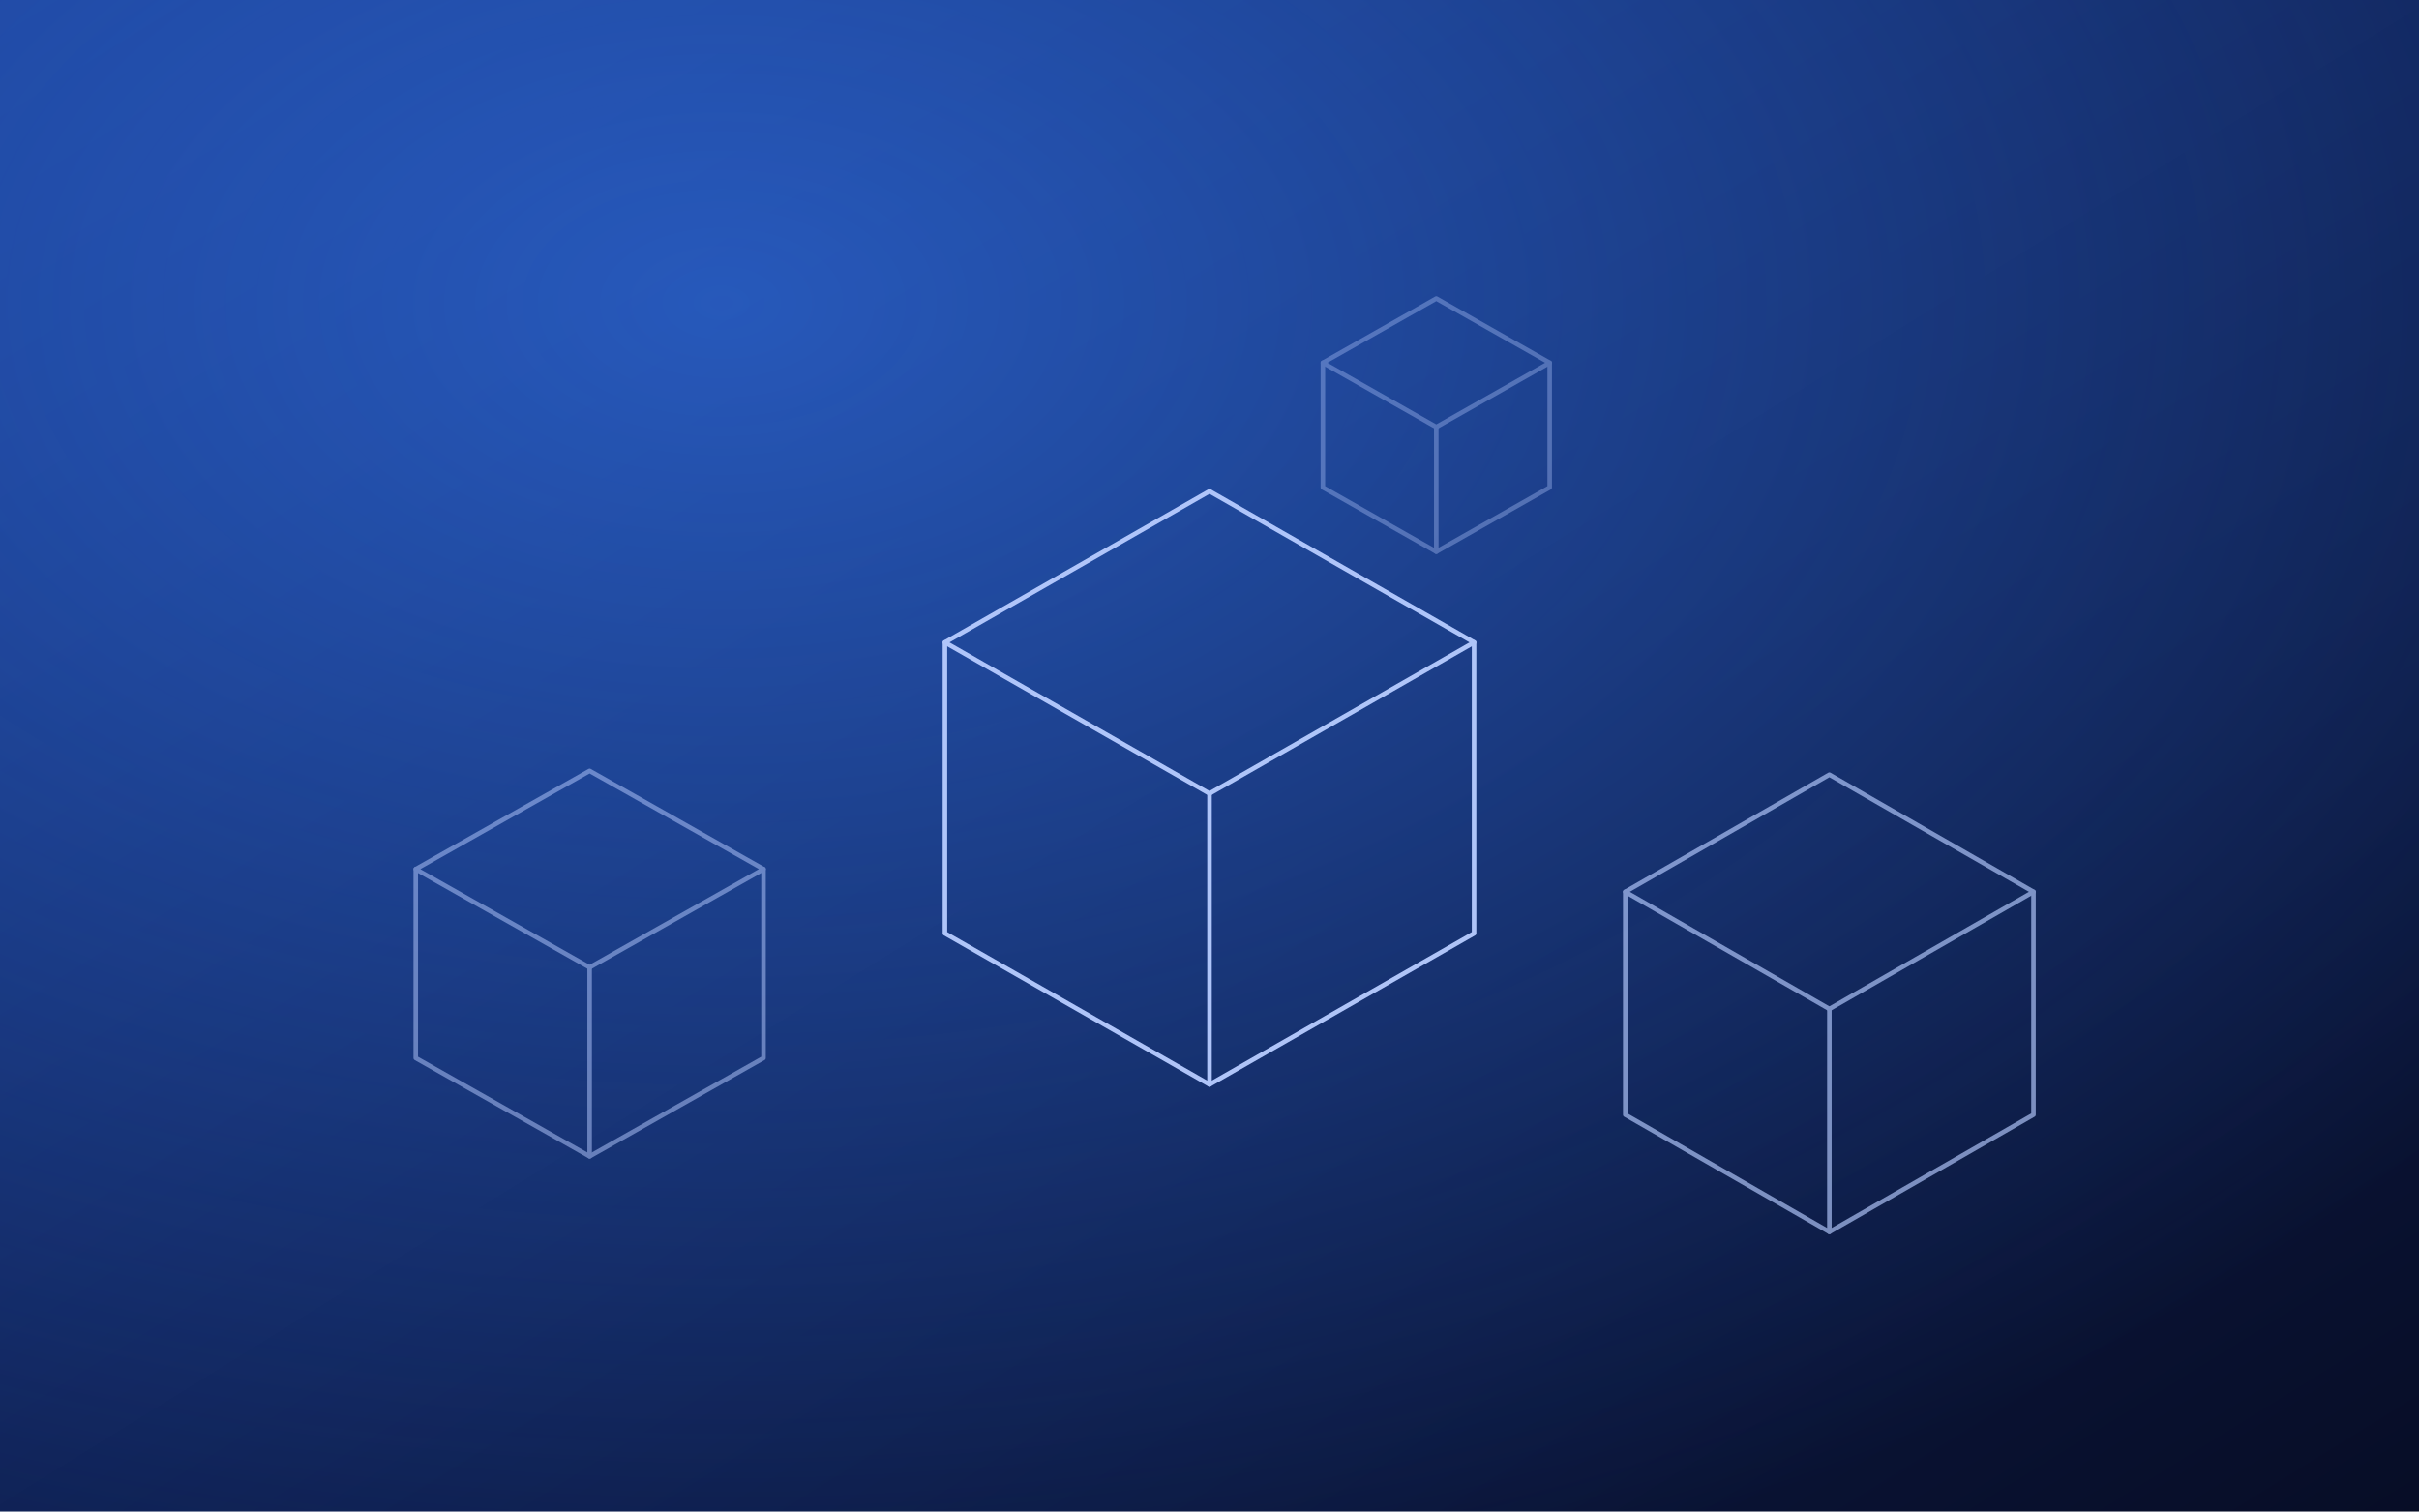
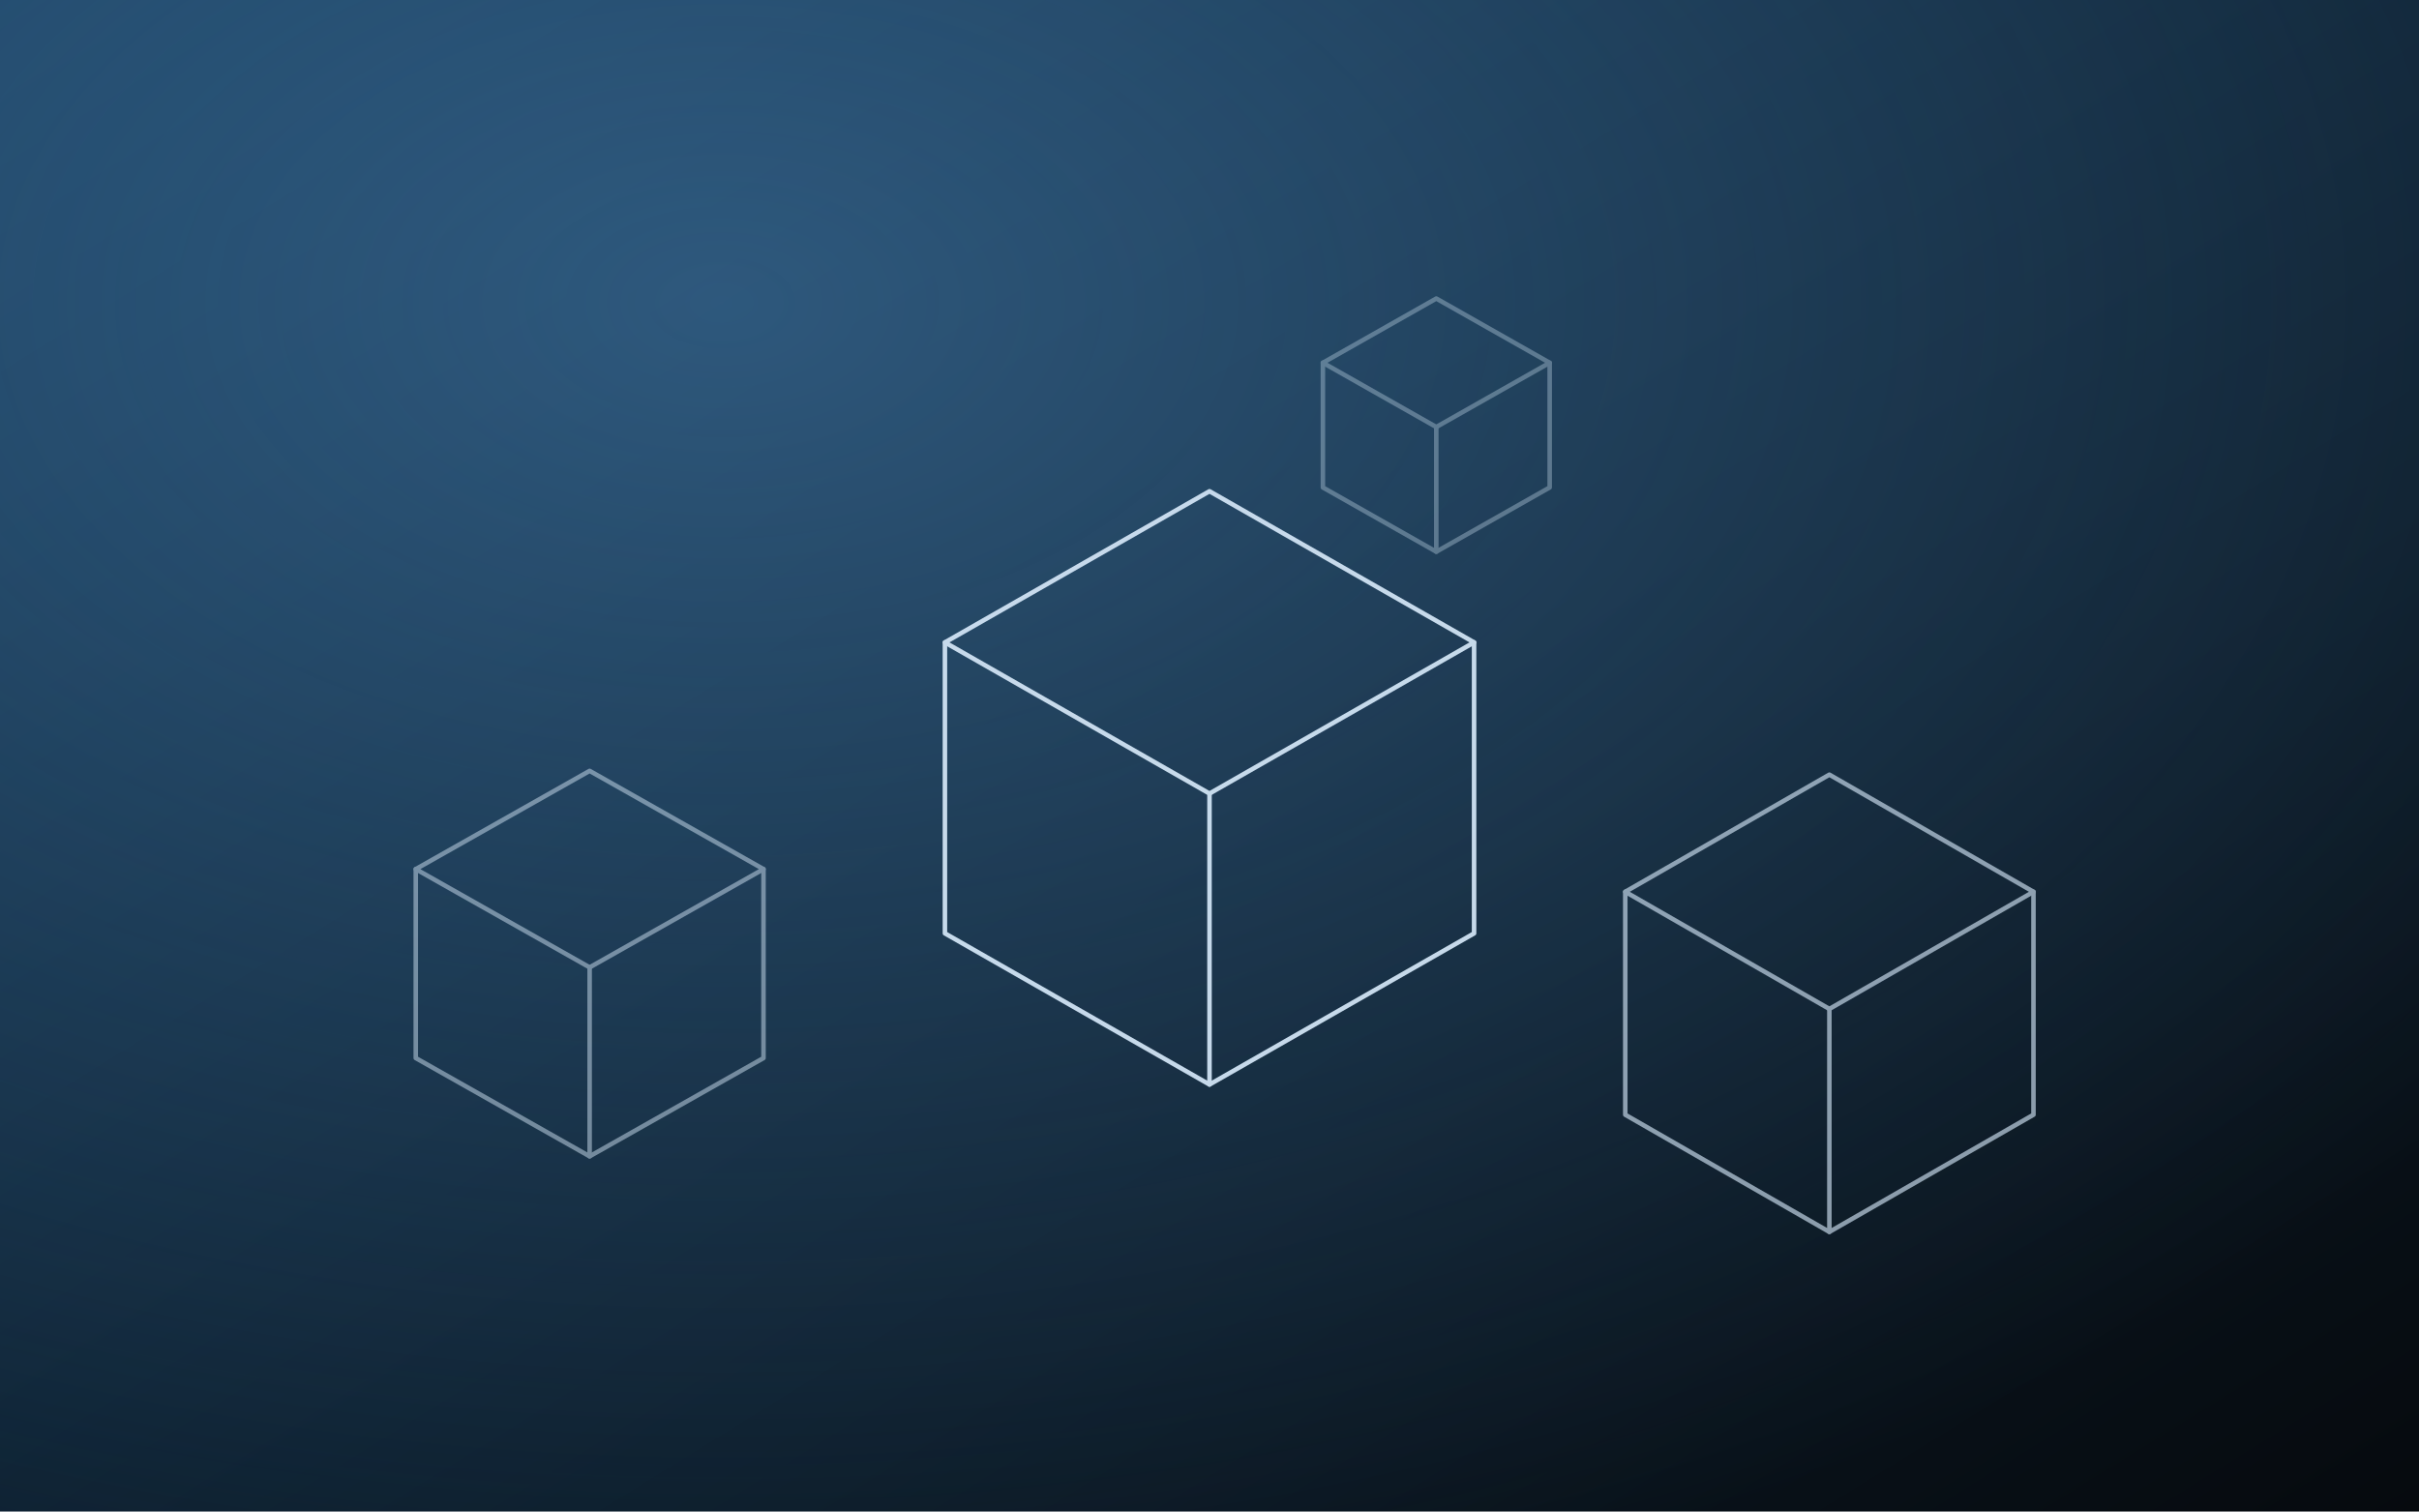
<svg xmlns="http://www.w3.org/2000/svg" viewBox="0 0 640 400" preserveAspectRatio="xMidYMid slice">
  <defs>
    <linearGradient id="g" x1="0" y1="0" x2="1" y2="1">
-       <stop offset="0" stop-color="#16327d" />
-       <stop offset="1" stop-color="#070d26" />
+       <stop offset="0" stop-color="#143652" />
+       <stop offset="1" stop-color="#060a0e" />
    </linearGradient>
    <radialGradient id="r" cx=".3" cy=".2" r=".9">
-       <stop offset="0" stop-color="#3880ff" stop-opacity=".55" />
-       <stop offset="1" stop-color="#3880ff" stop-opacity="0" />
+       <stop offset="0" stop-color="#5797cf" stop-opacity=".42" />
+       <stop offset="1" stop-color="#5797cf" stop-opacity="0" />
    </radialGradient>
  </defs>
  <rect width="640" height="400" fill="url(#g)" />
  <rect width="640" height="400" fill="url(#r)" />
-   <g fill="none" stroke="#b7ccff" stroke-width="1.2" stroke-linecap="round" stroke-linejoin="round">
+   <g fill="none" stroke="#cfe2f2" stroke-width="1.2" stroke-linecap="round" stroke-linejoin="round">
    <g opacity="0.95">
      <path d="M250 170 l70 -40 l70 40 l-70 40 z" />
      <path d="M250 170 v77 l70 40 v-77" />
      <path d="M390 170 v77 l-70 40" />
    </g>
    <g opacity="0.50">
      <path d="M110 230 l46 -26 l46 26 l-46 26 z" />
      <path d="M110 230 v50 l46 26 v-50" />
      <path d="M202 230 v50 l-46 26" />
    </g>
    <g opacity="0.65">
      <path d="M430 236 l54 -31 l54 31 l-54 31 z" />
      <path d="M430 236 v59 l54 31 v-59" />
      <path d="M538 236 v59 l-54 31" />
    </g>
    <g opacity="0.35">
      <path d="M350 96 l30 -17 l30 17 l-30 17 z" />
      <path d="M350 96 v33 l30 17 v-33" />
      <path d="M410 96 v33 l-30 17" />
    </g>
  </g>
</svg>
